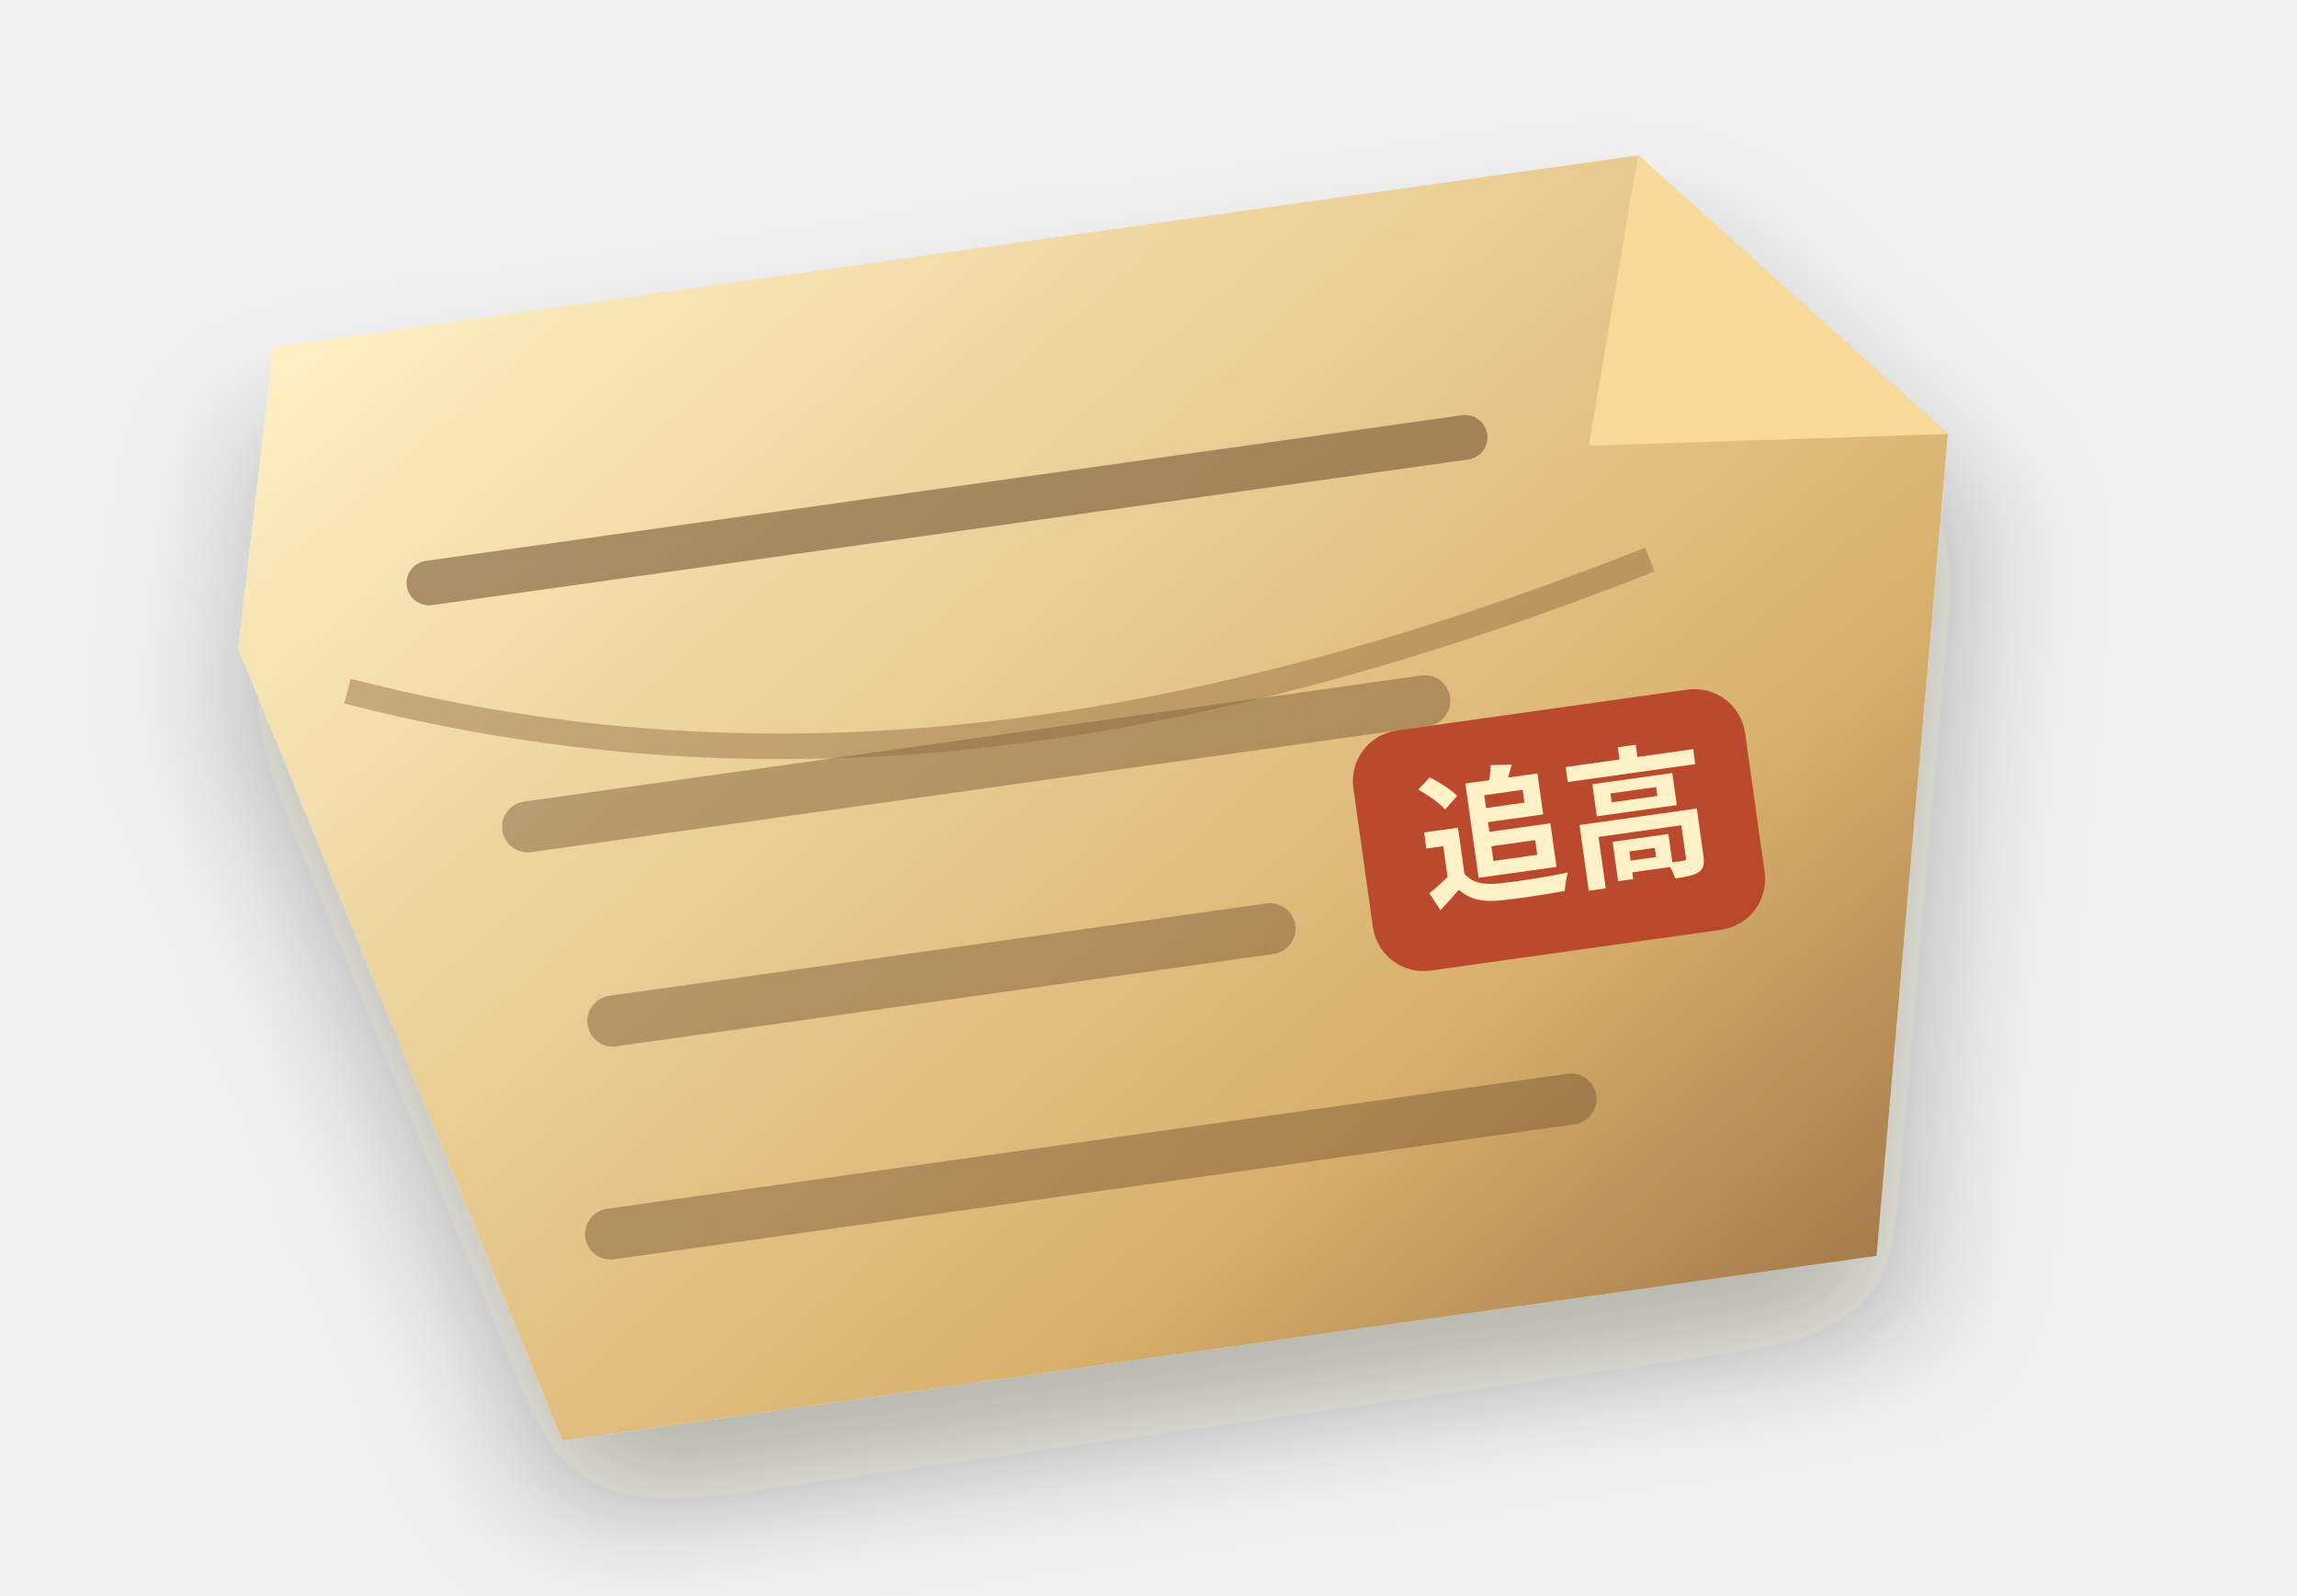
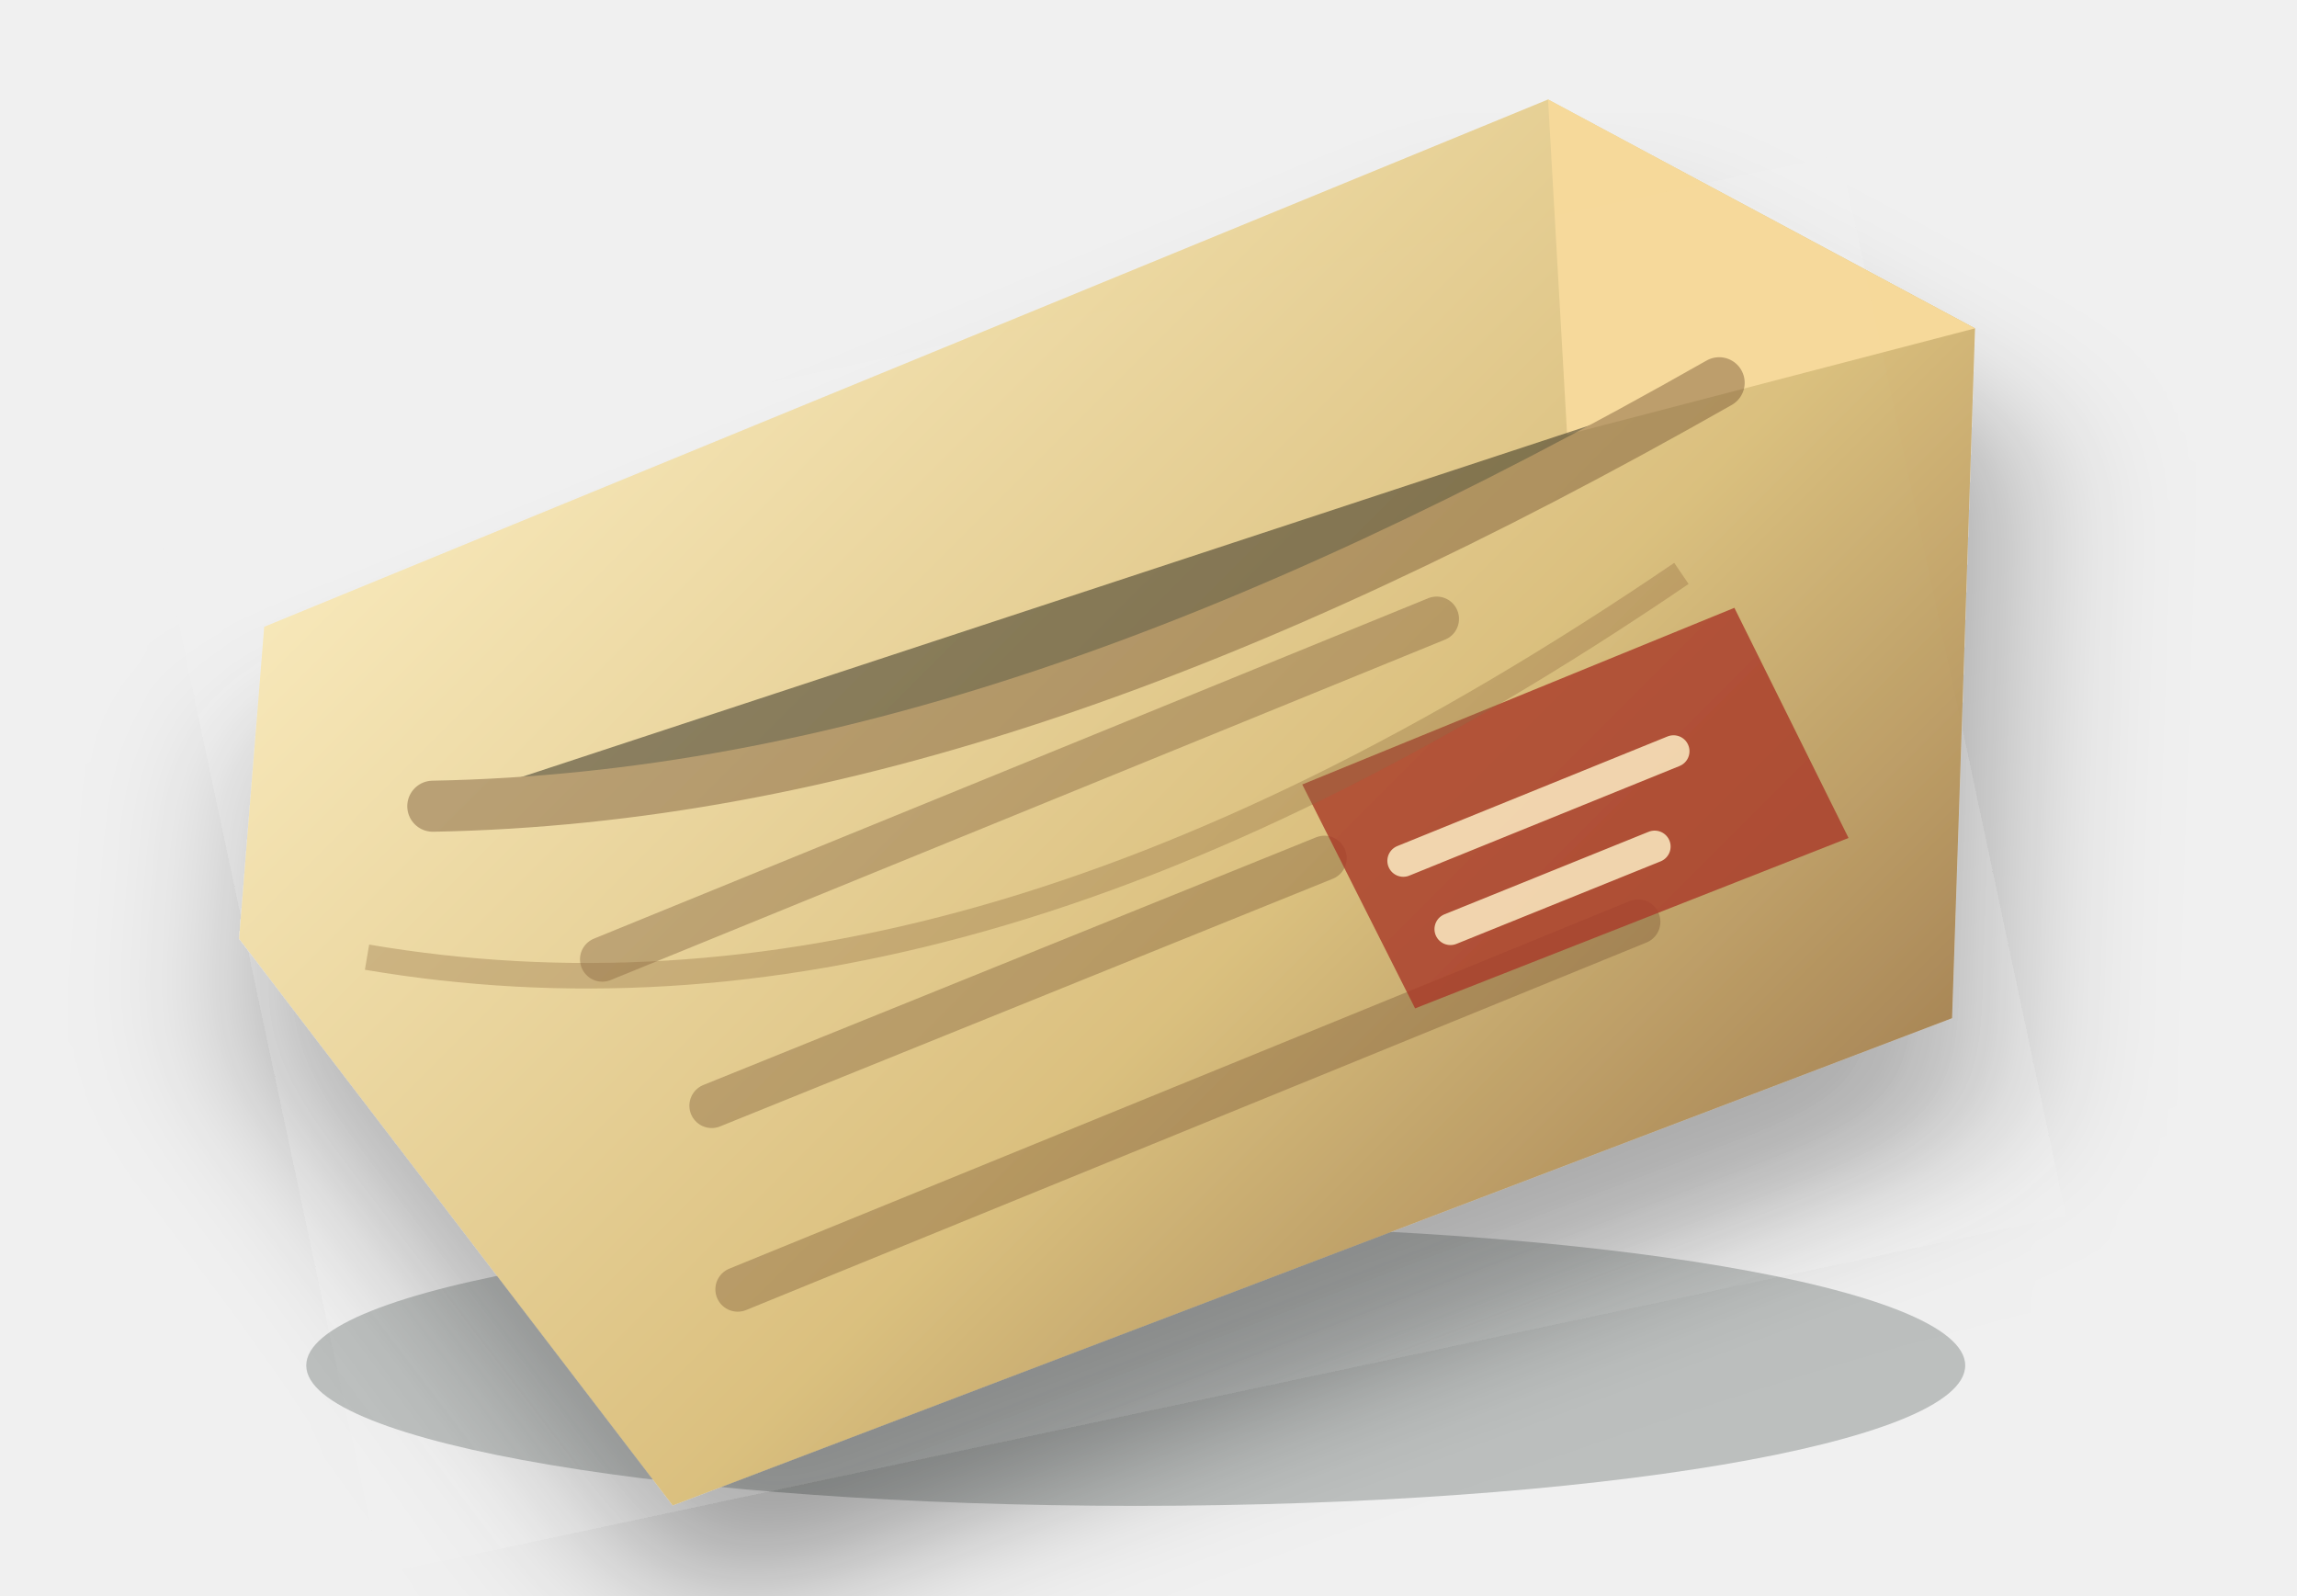
<svg xmlns="http://www.w3.org/2000/svg" width="360" height="250" viewBox="0 0 360 250">
  <defs>
-     <filter id="s" x="-20%" y="-20%" width="140%" height="140%">
-       <feDropShadow dx="0" dy="12" stdDeviation="10" flood-color="#24150d" flood-opacity=".28" />
+     <filter id="ground" x="-35%" y="-35%" width="170%" height="170%">
+       <feDropShadow dx="0" dy="18" stdDeviation="12" flood-color="#020806" flood-opacity=".34" />
+     </filter>
+     <filter id="grain" x="-10%" y="-10%" width="120%" height="120%">
+       <feTurbulence type="fractalNoise" baseFrequency=".85" numOctaves="2" seed="9" />
+       <feColorMatrix type="saturate" values="0" />
+       <feComponentTransfer>
+         <feFuncA type="table" tableValues="0 .08" />
+       </feComponentTransfer>
+       <feBlend mode="multiply" in2="SourceGraphic" />
    </filter>
    <linearGradient id="paper" x1="0" x2="1" y1="0" y2="1">
-       <stop stop-color="#fff1c7" />
-       <stop offset=".7" stop-color="#d9b16d" />
-       <stop offset="1" stop-color="#9a7044" />
+       <stop stop-color="#fff3c9" />
+       <stop offset=".58" stop-color="#dbc07e" />
+       <stop offset="1" stop-color="#8f6a43" />
    </linearGradient>
  </defs>
-   <g filter="url(#s)" transform="rotate(-8 180 125)">
-     <path d="M54 36h216l42 50-29 126H75L42 82z" fill="url(#paper)" />
-     <path d="M270 36l42 50-56-6z" fill="#f8d99a" />
-     <path d="M73 76h164" stroke="#6c4a2b" stroke-width="7" stroke-linecap="round" opacity=".55" />
-     <path d="M83 116h142M92 148h104M87 181h152" stroke="#6c4a2b" stroke-width="8" stroke-linecap="round" opacity=".42" />
-     <rect x="212" y="120" width="62" height="38" rx="8" fill="#b63b24" opacity=".88" />
-     <text x="221" y="147" font-family="PingFang SC, Microsoft YaHei, sans-serif" font-size="23" font-weight="700" fill="#fff1c7">追高</text>
-     <path d="M58 91c58 24 122 28 205 8" stroke="#8e693e" stroke-width="4" fill="none" opacity=".45" />
+   <ellipse cx="178" cy="214" rx="130" ry="22" fill="#03100c" opacity=".22" />
+   <g filter="url(#ground)" transform="rotate(-12 180 125)">
+     <path d="M50 70l214-39 58 49-26 105L84 218 36 117z" fill="url(#paper)" />
+     <path d="M264 31l58 49-66 3z" fill="#f6d99a" />
+     <path d="M70 103c62 12 129 3 211-23" stroke="#6c4a2b" stroke-width="8" stroke-linecap="round" opacity=".42" />
+     <path d="M91 132l139-25M103 158l102-18M101 187l150-27" stroke="#6c4a2b" stroke-width="7" stroke-linecap="round" opacity=".35" />
+     <path d="M204 128l72-13 10 39-72 12z" fill="#a83a27" opacity=".82" />
+     <path d="M217 143l45-8M222 155l34-6" stroke="#fff1c7" stroke-width="5" stroke-linecap="round" opacity=".82" />
+     <path d="M55 124c58 23 126 20 214-16" stroke="#8e693e" stroke-width="4" fill="none" opacity=".35" />
+     <rect x="37" y="49" width="270" height="170" fill="#fff" opacity=".01" filter="url(#grain)" />
  </g>
</svg>
